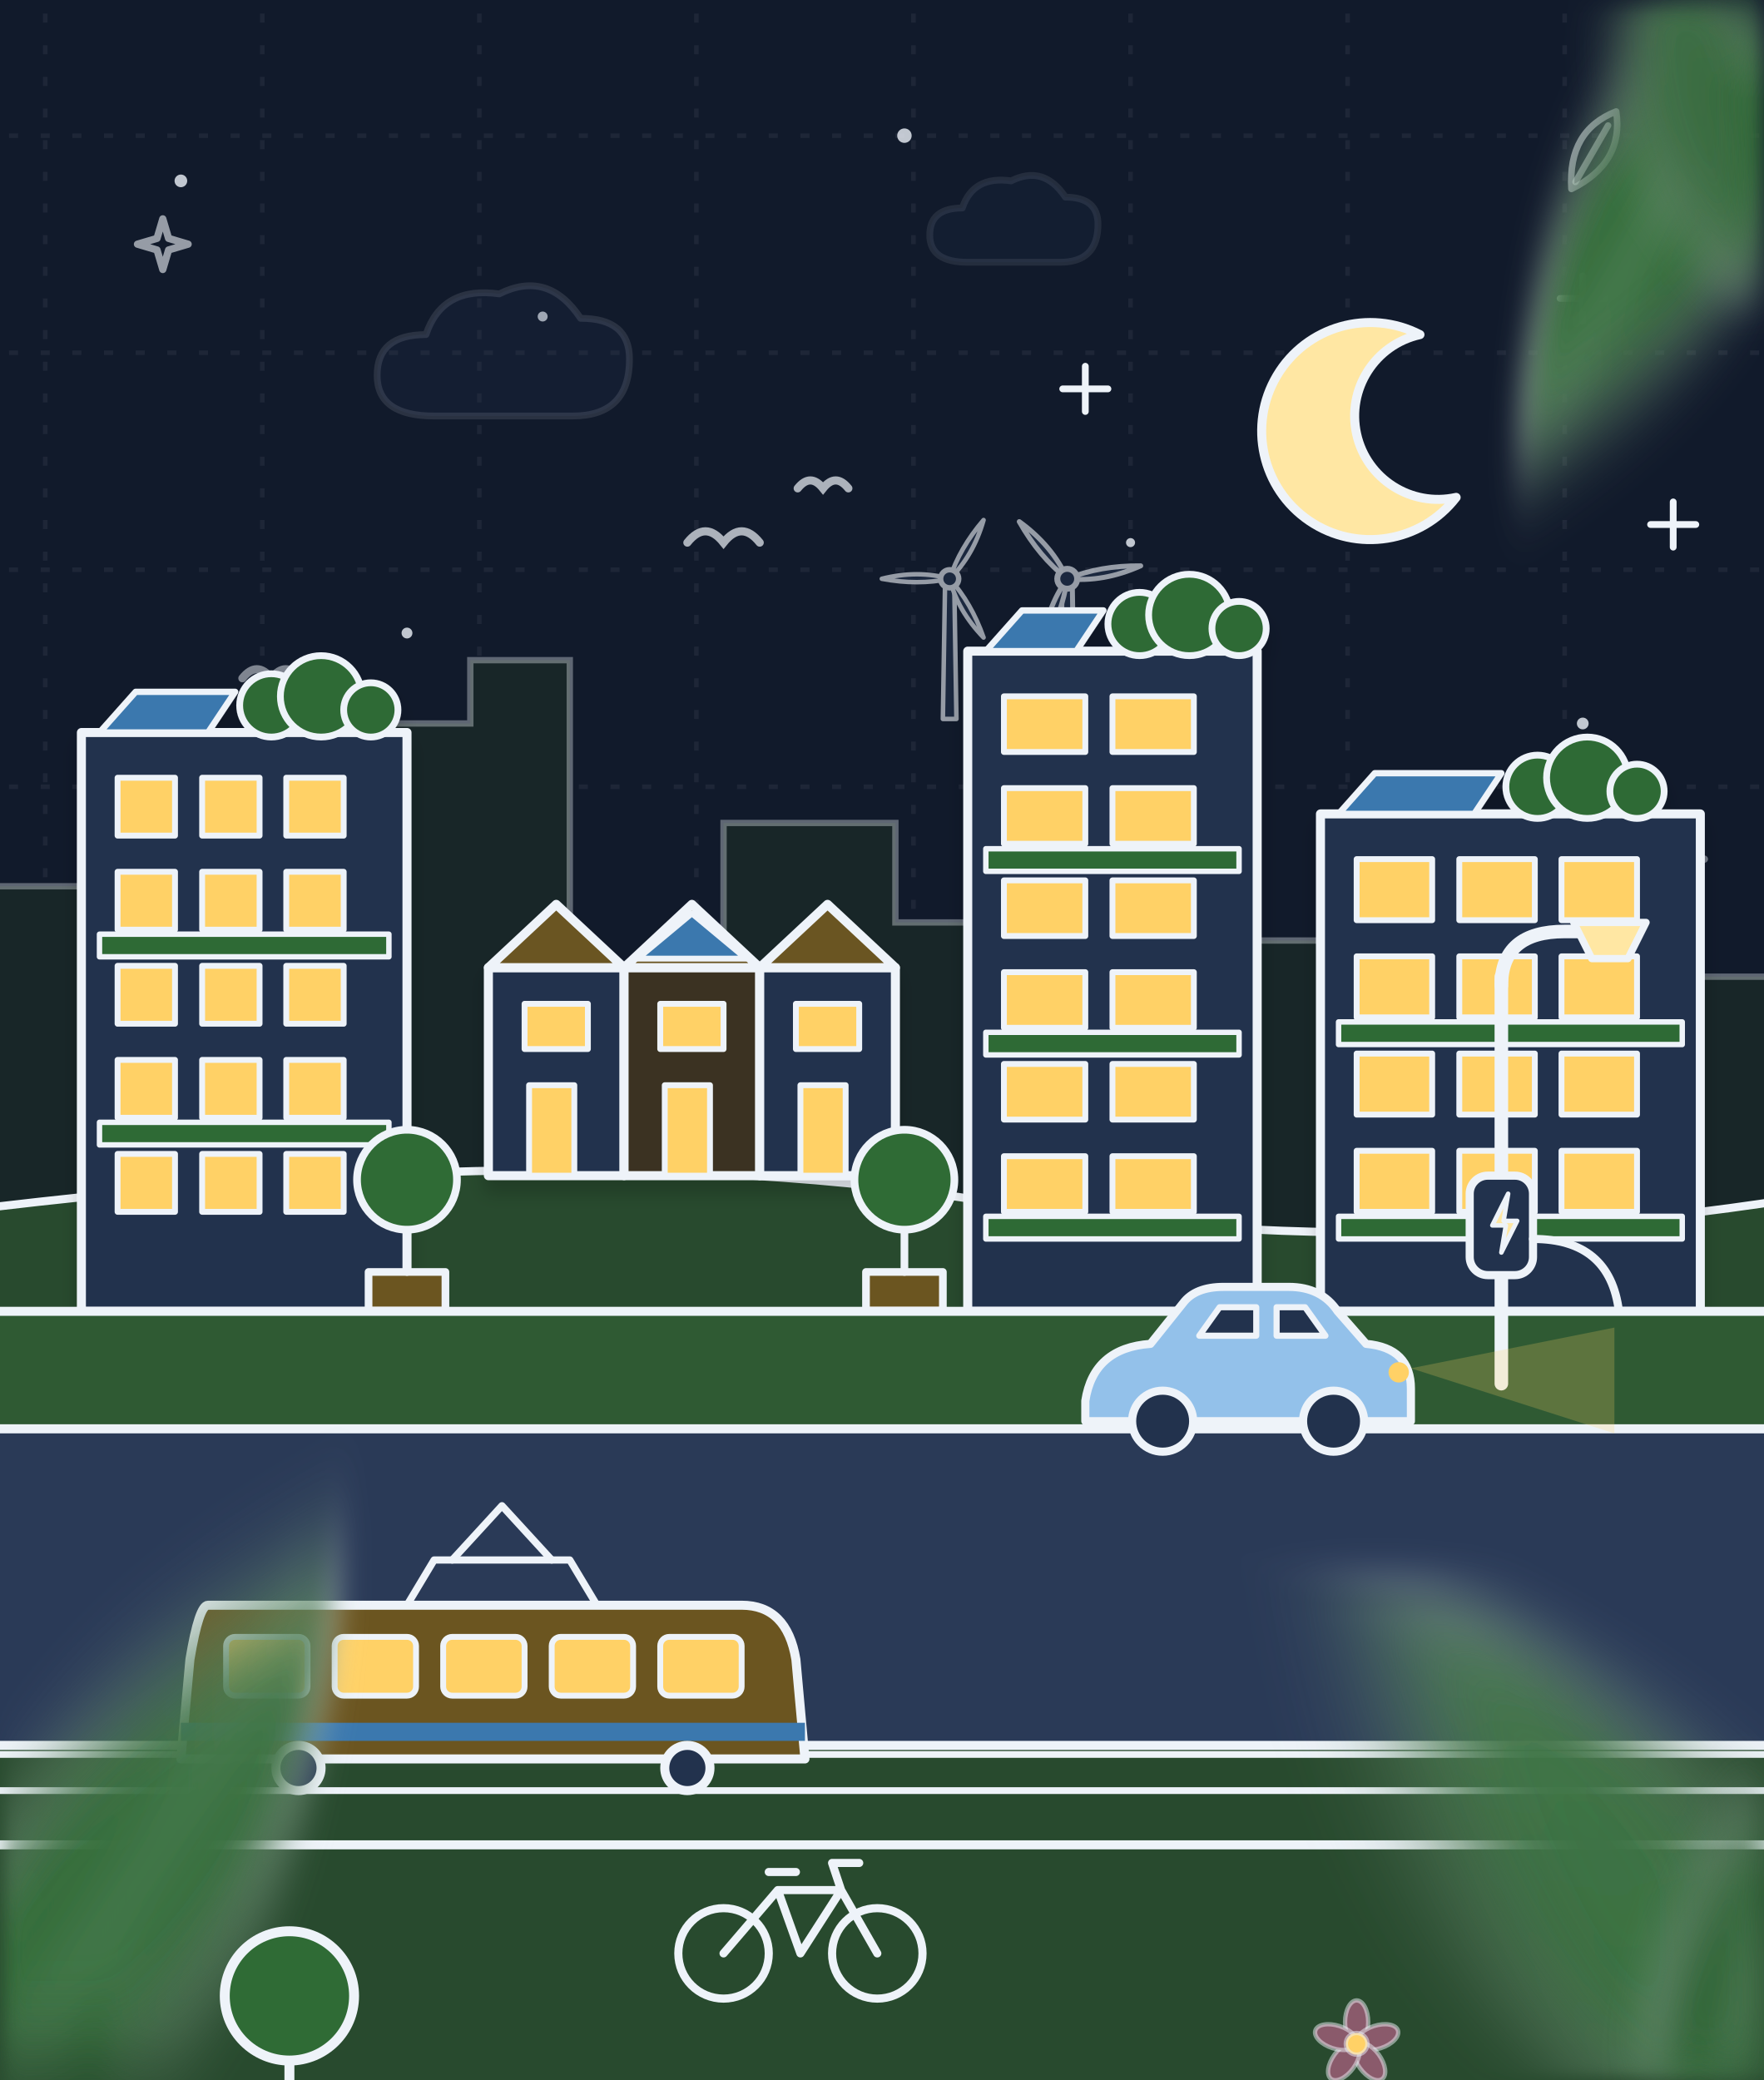
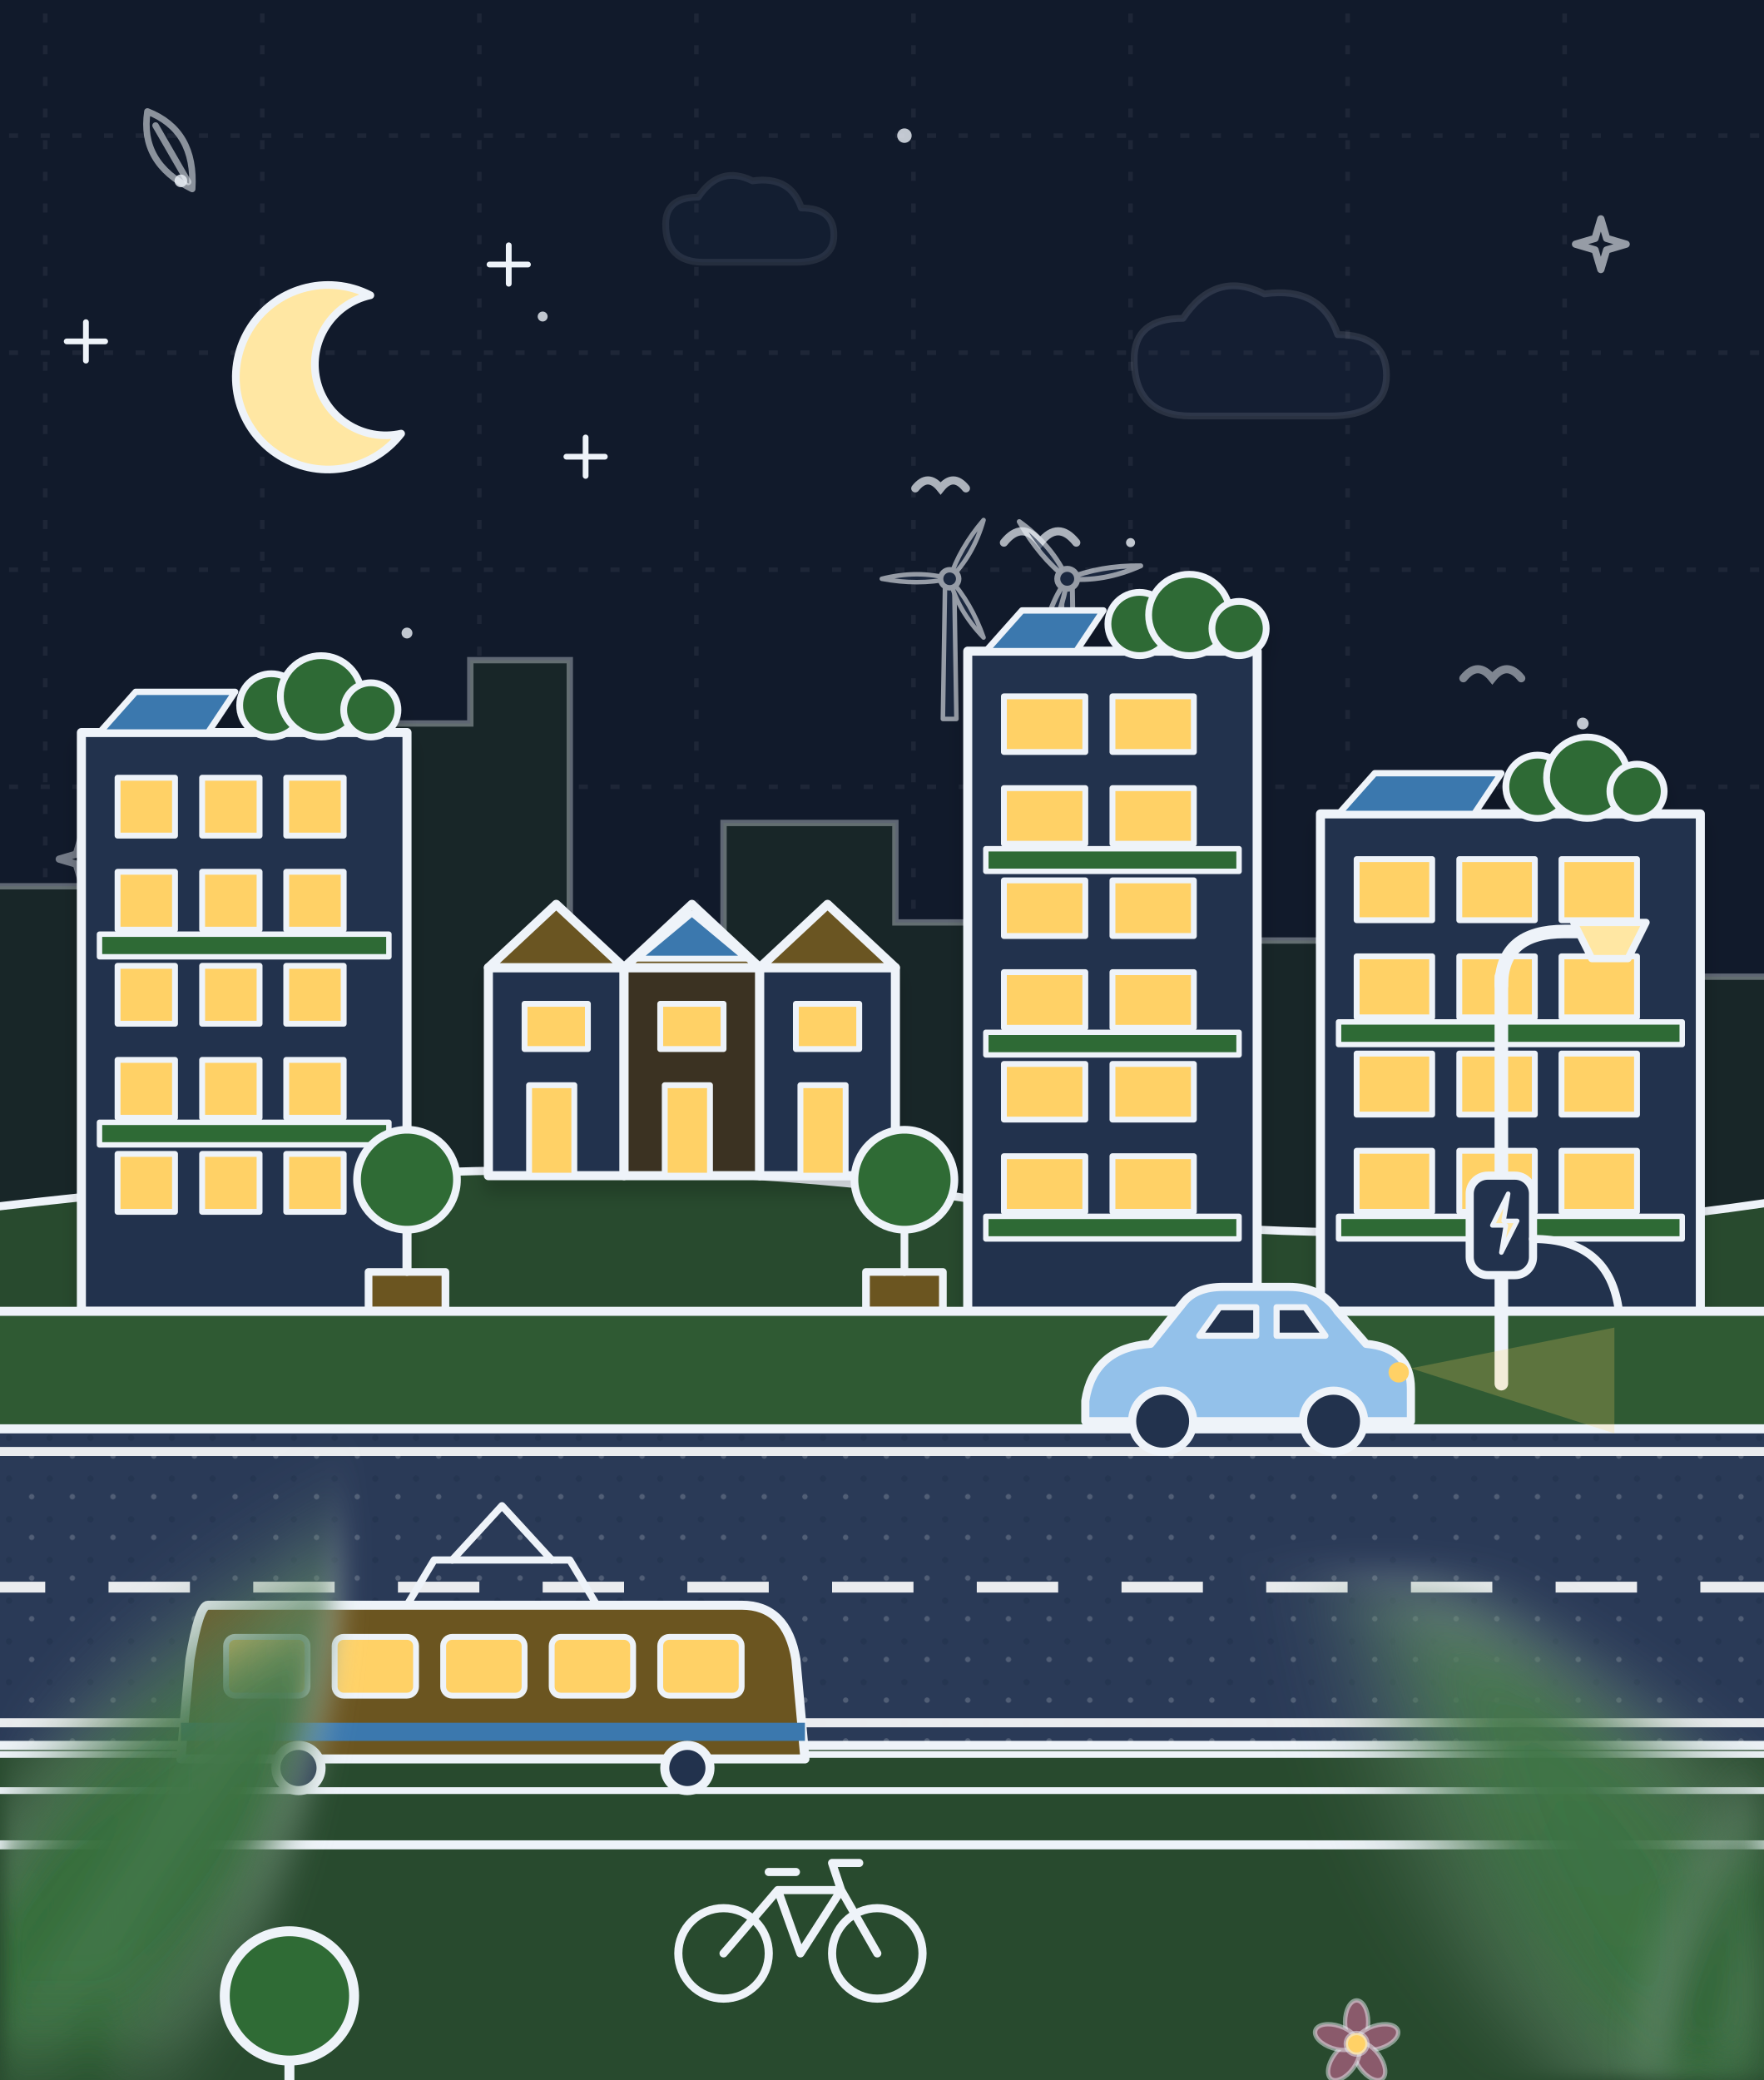
<svg xmlns="http://www.w3.org/2000/svg" role="img" aria-label="City scene" viewBox="0 0 390 460" width="390" height="460">
  <g>
    <defs>
      <filter id="shcitynight" x="-10%" y="-10%" width="120%" height="130%">
        <feDropShadow dx="0" dy="3" stdDeviation="2" flood-color="#000" flood-opacity=".18" />
      </filter>
      <filter id="blcitynight" x="-30%" y="-30%" width="160%" height="160%">
        <feGaussianBlur stdDeviation="4.5" />
      </filter>
      <filter id="bl2citynight" x="-30%" y="-30%" width="160%" height="160%">
        <feGaussianBlur stdDeviation="1.2" />
      </filter>
    </defs>
    <rect x="-40" y="-60" width="470" height="520" fill="#111A2B" />
    <circle cx="40" cy="40" r="1.4" fill="#EEF3F9" opacity=".8" />
    <circle cx="120" cy="70" r="1.1" fill="#EEF3F9" opacity=".8" />
    <circle cx="200" cy="30" r="1.6" fill="#EEF3F9" opacity=".8" />
    <circle cx="250" cy="120" r="1.0" fill="#EEF3F9" opacity=".8" />
    <circle cx="90" cy="140" r="1.2" fill="#EEF3F9" opacity=".8" />
    <circle cx="350" cy="160" r="1.3" fill="#EEF3F9" opacity=".8" />
    <circle cx="30" cy="190" r="1.0" fill="#EEF3F9" opacity=".8" />
    <path d="M-40 30 H430" stroke="#EEF3F9" stroke-opacity=".06" stroke-dasharray="2 5" />
    <path d="M-40 78 H430" stroke="#EEF3F9" stroke-opacity=".06" stroke-dasharray="2 5" />
    <path d="M-40 126 H430" stroke="#EEF3F9" stroke-opacity=".06" stroke-dasharray="2 5" />
    <path d="M-40 174 H430" stroke="#EEF3F9" stroke-opacity=".06" stroke-dasharray="2 5" />
    <path d="M-40 222 H430" stroke="#EEF3F9" stroke-opacity=".06" stroke-dasharray="2 5" />
    <path d="M10 -60 V250" stroke="#EEF3F9" stroke-opacity=".06" stroke-dasharray="2 5" />
    <path d="M58 -60 V250" stroke="#EEF3F9" stroke-opacity=".06" stroke-dasharray="2 5" />
    <path d="M106 -60 V250" stroke="#EEF3F9" stroke-opacity=".06" stroke-dasharray="2 5" />
    <path d="M154 -60 V250" stroke="#EEF3F9" stroke-opacity=".06" stroke-dasharray="2 5" />
    <path d="M202 -60 V250" stroke="#EEF3F9" stroke-opacity=".06" stroke-dasharray="2 5" />
    <path d="M250 -60 V250" stroke="#EEF3F9" stroke-opacity=".06" stroke-dasharray="2 5" />
    <path d="M298 -60 V250" stroke="#EEF3F9" stroke-opacity=".06" stroke-dasharray="2 5" />
    <path d="M346 -60 V250" stroke="#EEF3F9" stroke-opacity=".06" stroke-dasharray="2 5" />
    <path d="M394 -60 V250" stroke="#EEF3F9" stroke-opacity=".06" stroke-dasharray="2 5" />
-     <g transform="translate(300 96)">
+     <g transform="translate(70 84) scale(0.85)">
      <g stroke="#EEF3F9" stroke-width="2" stroke-linejoin="round" stroke-linecap="round">
        <path d="M14 -22 A24 24 0 1 0 22 14 A18 18 0 1 1 14 -22Z" fill="#FFE7A3" />
      </g>
      <path d="M-60 -10 l0 -5 M-60 -10 l0 5 M-60 -10 l-5 0 M-60 -10 l5 0" stroke="#EEF3F9" stroke-width="1.5" stroke-linecap="round" />
      <path d="M50 -30 l0 -5 M50 -30 l0 5 M50 -30 l-5 0 M50 -30 l5 0" stroke="#EEF3F9" stroke-width="1.5" stroke-linecap="round" />
      <path d="M70 20 l0 -5 M70 20 l0 5 M70 20 l-5 0 M70 20 l5 0" stroke="#EEF3F9" stroke-width="1.5" stroke-linecap="round" />
    </g>
  </g>
  <g>
-     <path d="M96 92 q-12.6 0 -12.6 -9.0 q0 -9.0 10.8 -9.0 q3.6 -10.8 16.2 -9.0 q10.8 -5.4 18.0 5.4 q10.8 0 10.8 9.0 q0 12.6 -12.6 12.6Z" fill="#22324D" fill-opacity="0.212" stroke="#EEF3F9" stroke-opacity="0.113" stroke-width="1.5" stroke-linejoin="round" />
-     <path d="M214 58 q-8.4 0 -8.4 -6.0 q0 -6.0 7.2 -6.0 q2.4 -7.2 10.8 -6.0 q7.2 -3.6 12.0 3.6 q7.2 0 7.2 6.0 q0 8.4 -8.4 8.4Z" fill="#22324D" fill-opacity="0.17" stroke="#EEF3F9" stroke-opacity="0.09" stroke-width="1.5" stroke-linejoin="round" />
-     <path d="M152 120 q4 -5 8 0 q4 -5 8 0" fill="none" stroke="#EEF3F9" stroke-opacity="0.7" stroke-width="1.8" stroke-linecap="round" />
-     <path d="M176.4 108 q2.8 -3.5 5.6 0 q2.8 -3.5 5.6 0" fill="none" stroke="#EEF3F9" stroke-opacity="0.7" stroke-width="1.8" stroke-linecap="round" />
-     <path d="M53.6 150 q3.2 -4.0 6.4 0 q3.2 -4.0 6.4 0" fill="none" stroke="#EEF3F9" stroke-opacity="0.5" stroke-width="1.8" stroke-linecap="round" />
-     <path d="M36 48.4 L37.28 52.72 L41.6 54 L37.28 55.28 L36 59.6 L34.72 55.28 L30.4 54 L34.72 52.72Z" fill="none" stroke="#EEF3F9" stroke-opacity="0.6" stroke-width="1.6" stroke-linejoin="round" />
-     <path d="M372 185.1 L373.12 188.88 L376.9 190 L373.12 191.12 L372 194.9 L370.88 191.12 L367.1 190 L370.88 188.88Z" fill="none" stroke="#EEF3F9" stroke-opacity="0.45" stroke-width="1.6" stroke-linejoin="round" />
-     <g transform="translate(352 34) rotate(30) scale(0.9)" fill="none" stroke="#EEF3F9" stroke-opacity="0.55" stroke-width="1.6" stroke-linecap="round" stroke-linejoin="round">
-       <path d="M0 10 Q-8 -2 0 -12 Q8 -2 0 10Z" />
-       <path d="M0 8 V-8" />
-     </g>
-     <g transform="translate(30 212) scale(0.9)" fill="none" stroke="#EEF3F9" stroke-opacity="0.4" stroke-width="1.6" stroke-linecap="round" stroke-linejoin="round">
-       <rect x="-6" y="-6" width="12" height="10" rx="3" />
-       <path d="M-3 -6 V-10 M3 -6 V-10 M0 4 Q0 12 8 12" />
+     <g transform="translate(390 0) scale(-1 1)">
+       <path d="M96 92 q-12.6 0 -12.6 -9.0 q0 -9.0 10.8 -9.0 q3.6 -10.8 16.2 -9.0 q10.8 -5.4 18.0 5.4 q10.8 0 10.8 9.0 q0 12.6 -12.6 12.6Z" fill="#22324D" fill-opacity="0.212" stroke="#EEF3F9" stroke-opacity="0.113" stroke-width="1.5" stroke-linejoin="round" />
+       <path d="M214 58 q-8.4 0 -8.4 -6.0 q0 -6.0 7.2 -6.0 q2.4 -7.2 10.8 -6.0 q7.2 -3.6 12.0 3.6 q7.2 0 7.2 6.0 q0 8.4 -8.4 8.4Z" fill="#22324D" fill-opacity="0.17" stroke="#EEF3F9" stroke-opacity="0.09" stroke-width="1.5" stroke-linejoin="round" />
+       <path d="M152 120 q4 -5 8 0 q4 -5 8 0" fill="none" stroke="#EEF3F9" stroke-opacity="0.7" stroke-width="1.8" stroke-linecap="round" />
+       <path d="M176.4 108 q2.8 -3.5 5.6 0 q2.8 -3.5 5.6 0" fill="none" stroke="#EEF3F9" stroke-opacity="0.7" stroke-width="1.8" stroke-linecap="round" />
+       <path d="M53.6 150 q3.2 -4.0 6.4 0 q3.2 -4.0 6.4 0" fill="none" stroke="#EEF3F9" stroke-opacity="0.5" stroke-width="1.8" stroke-linecap="round" />
+       <path d="M36 48.4 L37.28 52.72 L41.6 54 L37.28 55.28 L36 59.6 L34.72 55.28 L30.4 54 L34.72 52.72Z" fill="none" stroke="#EEF3F9" stroke-opacity="0.6" stroke-width="1.6" stroke-linejoin="round" />
+       <path d="M372 185.1 L373.12 188.88 L376.9 190 L373.12 191.12 L372 194.9 L370.88 191.12 L367.1 190 L370.88 188.88Z" fill="none" stroke="#EEF3F9" stroke-opacity="0.45" stroke-width="1.6" stroke-linejoin="round" />
+       <g transform="translate(352 34) rotate(30) scale(0.9)" fill="none" stroke="#EEF3F9" stroke-opacity="0.55" stroke-width="1.6" stroke-linecap="round" stroke-linejoin="round">
+         <path d="M0 10 Q-8 -2 0 -12 Q8 -2 0 10Z" />
+         <path d="M0 8 V-8" />
+       </g>
+       <g transform="translate(30 212) scale(0.9)" fill="none" stroke="#EEF3F9" stroke-opacity="0.4" stroke-width="1.6" stroke-linecap="round" stroke-linejoin="round">
+         <rect x="-6" y="-6" width="12" height="10" rx="3" />
+         <path d="M-3 -6 V-10 M3 -6 V-10 M0 4 Q0 12 8 12" />
+       </g>
    </g>
  </g>
  <g>
    <path d="M-40 250 V196 H20 V170 H48 V204 H82 V160 H104 V146 H126 V214 H160 V182 H198 V204 H236 V172 H270 V208 H306 V186 H344 V216 H430 V560 H-40Z" fill="#182628" stroke="#EEF3F9" stroke-opacity=".35" stroke-width="1.4" />
    <g transform="translate(210 128) scale(0.5)" opacity=".6">
      <g stroke="#EEF3F9" stroke-width="2.4" stroke-linejoin="round" stroke-linecap="round">
        <path d="M-2 0 L-3 62 H3 L2 0Z" fill="#22324D" stroke-width="2" />
        <path d="M0 0 Q4 -14 0 -30 Q-3 -14 0 0Z" transform="rotate(30)" fill="#22324D" stroke-width="2" />
        <path d="M0 0 Q4 -14 0 -30 Q-3 -14 0 0Z" transform="rotate(150)" fill="#22324D" stroke-width="2" />
        <path d="M0 0 Q4 -14 0 -30 Q-3 -14 0 0Z" transform="rotate(270)" fill="#22324D" stroke-width="2" />
        <circle r="4" fill="#22324D" />
      </g>
    </g>
    <g transform="translate(236 128) scale(0.55)" opacity=".6">
      <g stroke="#EEF3F9" stroke-width="2.4" stroke-linejoin="round" stroke-linecap="round">
        <path d="M-2 0 L-3 62 H3 L2 0Z" fill="#22324D" stroke-width="2" />
        <path d="M0 0 Q4 -14 0 -30 Q-3 -14 0 0Z" transform="rotate(80)" fill="#22324D" stroke-width="2" />
        <path d="M0 0 Q4 -14 0 -30 Q-3 -14 0 0Z" transform="rotate(200)" fill="#22324D" stroke-width="2" />
        <path d="M0 0 Q4 -14 0 -30 Q-3 -14 0 0Z" transform="rotate(320)" fill="#22324D" stroke-width="2" />
        <circle r="4" fill="#22324D" />
      </g>
    </g>
  </g>
  <g>
    <path d="M-40 272 Q 120 249 220 266 Q 320 282 430 259 V560 H-40Z" fill="#284A2E" stroke="#EEF3F9" stroke-width="1.8" stroke-linejoin="round" stroke-linecap="round" />
    <g transform="translate(18 162)" filter="url(#shcitynight)">
      <g stroke="#EEF3F9" stroke-width="2" stroke-linejoin="round" stroke-linecap="round">
        <rect x="0" y="0" width="72" height="128" fill="#22324D" />
        <rect x="8.0" y="10.0" width="12.7" height="12.8" fill="#FFD166" stroke-width="1.3" />
        <rect x="26.7" y="10.0" width="12.7" height="12.8" fill="#FFD166" stroke-width="1.3" />
        <rect x="45.3" y="10.0" width="12.7" height="12.8" fill="#FFD166" stroke-width="1.3" />
        <rect x="8.0" y="30.8" width="12.7" height="12.8" fill="#FFD166" stroke-width="1.3" />
        <rect x="26.7" y="30.8" width="12.7" height="12.8" fill="#FFD166" stroke-width="1.3" />
        <rect x="45.3" y="30.8" width="12.7" height="12.8" fill="#FFD166" stroke-width="1.3" />
        <rect x="4" y="44.6" width="64" height="5" fill="#2F6B35" stroke-width="1.2" />
        <rect x="8.0" y="51.6" width="12.7" height="12.8" fill="#FFD166" stroke-width="1.3" />
        <rect x="26.7" y="51.6" width="12.7" height="12.8" fill="#FFD166" stroke-width="1.3" />
        <rect x="45.3" y="51.6" width="12.7" height="12.8" fill="#FFD166" stroke-width="1.3" />
        <rect x="8.0" y="72.4" width="12.7" height="12.8" fill="#FFD166" stroke-width="1.3" />
        <rect x="26.7" y="72.4" width="12.7" height="12.8" fill="#FFD166" stroke-width="1.3" />
        <rect x="45.3" y="72.4" width="12.7" height="12.8" fill="#FFD166" stroke-width="1.3" />
        <rect x="4" y="86.2" width="64" height="5" fill="#2F6B35" stroke-width="1.2" />
        <rect x="8.0" y="93.2" width="12.7" height="12.8" fill="#FFD166" stroke-width="1.3" />
        <rect x="26.7" y="93.2" width="12.7" height="12.8" fill="#FFD166" stroke-width="1.3" />
        <rect x="45.3" y="93.2" width="12.7" height="12.8" fill="#FFD166" stroke-width="1.3" />
        <path d="M4 0 L12 -9 H34.0 L28.0 0Z" fill="#3B78AE" stroke-width="1.4" />
        <circle cx="42.0" cy="-6" r="7" fill="#2F6B35" stroke-width="1.5" />
        <circle cx="53.0" cy="-8" r="9" fill="#2F6B35" stroke-width="1.5" />
        <circle cx="64.0" cy="-5" r="6" fill="#2F6B35" stroke-width="1.5" />
      </g>
    </g>
    <g transform="translate(214 144)" filter="url(#shcitynight)">
      <g stroke="#EEF3F9" stroke-width="2" stroke-linejoin="round" stroke-linecap="round">
        <rect x="0" y="0" width="64" height="146" fill="#22324D" />
        <rect x="8.0" y="10.0" width="18.0" height="12.3" fill="#FFD166" stroke-width="1.3" />
        <rect x="32.0" y="10.0" width="18.0" height="12.3" fill="#FFD166" stroke-width="1.3" />
        <rect x="8.0" y="30.3" width="18.0" height="12.3" fill="#FFD166" stroke-width="1.3" />
        <rect x="32.0" y="30.3" width="18.0" height="12.3" fill="#FFD166" stroke-width="1.3" />
        <rect x="4" y="43.7" width="56" height="5" fill="#2F6B35" stroke-width="1.2" />
        <rect x="8.0" y="50.7" width="18.0" height="12.3" fill="#FFD166" stroke-width="1.3" />
        <rect x="32.0" y="50.7" width="18.0" height="12.3" fill="#FFD166" stroke-width="1.3" />
        <rect x="8.0" y="71.0" width="18.0" height="12.3" fill="#FFD166" stroke-width="1.3" />
        <rect x="32.0" y="71.0" width="18.0" height="12.3" fill="#FFD166" stroke-width="1.3" />
        <rect x="4" y="84.3" width="56" height="5" fill="#2F6B35" stroke-width="1.2" />
        <rect x="8.0" y="91.3" width="18.0" height="12.3" fill="#FFD166" stroke-width="1.3" />
        <rect x="32.0" y="91.3" width="18.0" height="12.3" fill="#FFD166" stroke-width="1.3" />
        <rect x="8.0" y="111.7" width="18.0" height="12.3" fill="#FFD166" stroke-width="1.3" />
        <rect x="32.0" y="111.7" width="18.0" height="12.3" fill="#FFD166" stroke-width="1.3" />
        <rect x="4" y="125.0" width="56" height="5" fill="#2F6B35" stroke-width="1.2" />
        <path d="M4 0 L12 -9 H30.0 L24.0 0Z" fill="#3B78AE" stroke-width="1.4" />
        <circle cx="38.0" cy="-6" r="7" fill="#2F6B35" stroke-width="1.5" />
        <circle cx="49.0" cy="-8" r="9" fill="#2F6B35" stroke-width="1.5" />
        <circle cx="60.0" cy="-5" r="6" fill="#2F6B35" stroke-width="1.5" />
      </g>
    </g>
    <g transform="translate(292 180)" filter="url(#shcitynight)">
      <g stroke="#EEF3F9" stroke-width="2" stroke-linejoin="round" stroke-linecap="round">
        <rect x="0" y="0" width="84" height="110" fill="#22324D" />
        <rect x="8.0" y="10.0" width="16.7" height="13.5" fill="#FFD166" stroke-width="1.3" />
        <rect x="30.7" y="10.0" width="16.7" height="13.5" fill="#FFD166" stroke-width="1.3" />
        <rect x="53.3" y="10.0" width="16.7" height="13.5" fill="#FFD166" stroke-width="1.3" />
        <rect x="8.0" y="31.5" width="16.7" height="13.5" fill="#FFD166" stroke-width="1.3" />
        <rect x="30.7" y="31.5" width="16.7" height="13.5" fill="#FFD166" stroke-width="1.3" />
        <rect x="53.3" y="31.5" width="16.7" height="13.5" fill="#FFD166" stroke-width="1.3" />
        <rect x="4" y="46.0" width="76" height="5" fill="#2F6B35" stroke-width="1.2" />
        <rect x="8.0" y="53.0" width="16.7" height="13.5" fill="#FFD166" stroke-width="1.3" />
        <rect x="30.7" y="53.0" width="16.7" height="13.5" fill="#FFD166" stroke-width="1.3" />
        <rect x="53.3" y="53.0" width="16.7" height="13.5" fill="#FFD166" stroke-width="1.3" />
        <rect x="8.0" y="74.5" width="16.7" height="13.5" fill="#FFD166" stroke-width="1.3" />
        <rect x="30.7" y="74.5" width="16.7" height="13.5" fill="#FFD166" stroke-width="1.3" />
        <rect x="53.3" y="74.5" width="16.7" height="13.5" fill="#FFD166" stroke-width="1.3" />
        <rect x="4" y="89.0" width="76" height="5" fill="#2F6B35" stroke-width="1.2" />
        <path d="M4 0 L12 -9 H40.0 L34.0 0Z" fill="#3B78AE" stroke-width="1.4" />
        <circle cx="48.0" cy="-6" r="7" fill="#2F6B35" stroke-width="1.5" />
        <circle cx="59.0" cy="-8" r="9" fill="#2F6B35" stroke-width="1.5" />
        <circle cx="70.0" cy="-5" r="6" fill="#2F6B35" stroke-width="1.5" />
      </g>
    </g>
    <g transform="translate(108 200)" filter="url(#shcitynight)">
      <g stroke="#EEF3F9" stroke-width="2" stroke-linejoin="round" stroke-linecap="round">
        <rect x="0" y="14" width="30" height="46" fill="#22324D" />
        <path d="M0 14 L15 0 L30 14Z" fill="#6B5520" />
        <rect x="9" y="40" width="10" height="20" fill="#FFD166" stroke-width="1.3" />
        <rect x="8" y="22" width="14" height="10" fill="#FFD166" stroke-width="1.3" />
        <rect x="30" y="14" width="30" height="46" fill="#3A3320" />
        <path d="M30 14 L45 0 L60 14Z" fill="#6B5520" />
        <rect x="39" y="40" width="10" height="20" fill="#FFD166" stroke-width="1.3" />
        <rect x="38" y="22" width="14" height="10" fill="#FFD166" stroke-width="1.3" />
        <rect x="60" y="14" width="30" height="46" fill="#22324D" />
        <path d="M60 14 L75 0 L90 14Z" fill="#6B5520" />
        <rect x="69" y="40" width="10" height="20" fill="#FFD166" stroke-width="1.3" />
        <rect x="68" y="22" width="14" height="10" fill="#FFD166" stroke-width="1.3" />
        <path d="M33 12 L45 2 L57 12Z" fill="#3B78AE" stroke-width="1.3" />
      </g>
    </g>
  </g>
  <g>
    <rect x="-40" y="290" width="470" height="26" fill="#2F5A33" stroke="#EEF3F9" stroke-width="2" stroke-linejoin="round" stroke-linecap="round" />
-     <rect x="-40" y="316" width="470" height="70" fill="#2A3A57" stroke="#EEF3F9" stroke-width="2" stroke-linejoin="round" stroke-linecap="round" />
+     <defs>
+       <pattern id="aspcitynight" width="9" height="9" patternUnits="userSpaceOnUse">
+         <circle cx="2" cy="3" r=".7" fill="#16233A" fill-opacity=".18" />
+         <circle cx="7" cy="7" r=".6" fill="#FFFFFF" fill-opacity=".18" />
+       </pattern>
+     </defs>
+     <rect x="-40" y="316" width="470" height="70" fill="#2A3A57" stroke="#EEF3F9" stroke-width="2" />
+     <rect x="-40" y="316" width="470" height="70" fill="url(#aspcitynight)" />
+     <path d="M-40 321 H430 M-40 381 H430" stroke="#FFFFFF" stroke-opacity=".9" stroke-width="2" />
+     <path d="M-40 351.0 H430" stroke="#FFFFFF" stroke-opacity=".9" stroke-width="2.4" stroke-dasharray="18 14" />
    <path d="M-40 388 H430 M-40 396 H430" stroke="#EEF3F9" stroke-width="1.5" />
    <g transform="translate(40 355)">
      <g stroke="#EEF3F9" stroke-width="2" stroke-linejoin="round" stroke-linecap="round">
        <path d="M6 0 H124 Q134 0 136 12 L138 34 H0 L2 12 Q4 0 6 0Z" fill="#6B5520" />
        <path d="M50 0 L56 -10 H86 L92 0" fill="none" stroke-width="1.6" />
        <path d="M60 -10 L71 -22 M71 -22 L82 -10" fill="none" stroke-width="1.6" />
        <rect x="10" y="7" width="18" height="13" rx="2" fill="#FFD166" stroke-width="1.3" />
        <rect x="34" y="7" width="18" height="13" rx="2" fill="#FFD166" stroke-width="1.3" />
        <rect x="58" y="7" width="18" height="13" rx="2" fill="#FFD166" stroke-width="1.3" />
        <rect x="82" y="7" width="18" height="13" rx="2" fill="#FFD166" stroke-width="1.3" />
        <rect x="106" y="7" width="18" height="13" rx="2" fill="#FFD166" stroke-width="1.3" />
        <rect x="0" y="26" width="138" height="4" fill="#3B78AE" stroke="none" />
        <circle cx="26" cy="36" r="5" fill="#22324D" />
        <circle cx="112" cy="36" r="5" fill="#22324D" />
      </g>
    </g>
    <rect x="-40" y="408" width="470" height="160" fill="#284A2E" stroke="#EEF3F9" stroke-width="2" stroke-linejoin="round" stroke-linecap="round" />
    <g transform="translate(332 216)">
      <g stroke="#EEF3F9" stroke-width="2" stroke-linejoin="round" stroke-linecap="round">
        <path d="M0 0 V90" stroke-width="3" />
        <path d="M0 2 Q0 -10 14 -10 H22" fill="none" stroke-width="3" />
        <path d="M16 -12 H32 L28 -4 H20Z" fill="#FFE7A3" stroke-width="1.6" />
        <rect x="-7" y="44" width="14" height="22" rx="4" fill="#22324D" stroke-width="1.8" />
        <path d="M1.5 48 L-2 55 H1 L0 61 L3.5 54 H0.5Z" fill="#FFE7A3" stroke-width="1" />
        <path d="M7 58 Q24 58 26 74" fill="none" stroke-width="1.8" />
      </g>
    </g>
    <g transform="translate(240 290) scale(.9)">
      <g stroke="#EEF3F9" stroke-width="2" stroke-linejoin="round" stroke-linecap="round">
        <path d="M0 22 Q2 9 16 8 L24 -2 Q27 -6 34 -6 H50 Q58 -6 62 0 L69 8 Q80 9 80 19 V27 H0Z" fill="#93C1EA" />
        <path d="M28 6 L33 -1 H42 V6Z M47 6 V-1 H54 L59 6Z" fill="#22324D" stroke-width="1.5" />
        <circle cx="19" cy="27" r="7.5" fill="#22324D" />
        <circle cx="61" cy="27" r="7.5" fill="#22324D" />
        <path d="M80 14 L130 4 L130 30 Z" fill="#FFD166" opacity=".22" stroke="none" />
        <circle cx="77" cy="15" r="2.5" fill="#FFD166" stroke="none" />
      </g>
    </g>
    <g transform="translate(90 266) scale(.85)">
      <g stroke="#EEF3F9" stroke-width="2" stroke-linejoin="round" stroke-linecap="round">
        <rect x="-10" y="18" width="20" height="10" fill="#6B5520" />
        <line x1="0" y1="0" x2="0" y2="18" />
        <circle cy="-6" r="13" fill="#2F6B35" />
      </g>
    </g>
    <g transform="translate(200 266) scale(.85)">
      <g stroke="#EEF3F9" stroke-width="2" stroke-linejoin="round" stroke-linecap="round">
        <rect x="-10" y="18" width="20" height="10" fill="#6B5520" />
        <line x1="0" y1="0" x2="0" y2="18" />
        <circle cy="-6" r="13" fill="#2F6B35" />
      </g>
    </g>
    <g transform="translate(160 420)">
      <g stroke="#EEF3F9" stroke-width="1.8" stroke-linejoin="round" stroke-linecap="round" fill="none">
        <circle cx="0" cy="12" r="10" />
        <circle cx="34" cy="12" r="10" />
        <path d="M0 12 L12 -2 H26 L34 12 M12 -2 L17 12 L26 -2 M10 -6 H16 M26 -2 L24 -8 H30" />
      </g>
    </g>
  </g>
  <g>
    <g transform="translate(-14 478) rotate(34) scale(2.0)" filter="url(#blcitynight)">
      <path d="M0 0 Q26 -30 0 -80 Q-26 -30 0 0Z" fill="#2F6B35" stroke="#EEF3F9" stroke-opacity=".35" stroke-width="2" />
      <path d="M0 -4 Q2 -40 0 -74" fill="none" stroke="#EEF3F9" stroke-opacity=".3" stroke-width="2" />
    </g>
    <g transform="translate(404 482) rotate(-36) scale(2.1)" filter="url(#blcitynight)">
      <path d="M0 0 Q26 -30 0 -80 Q-26 -30 0 0Z" fill="#2F6B35" stroke="#EEF3F9" stroke-opacity=".35" stroke-width="2" />
      <path d="M0 -4 Q2 -40 0 -74" fill="none" stroke="#EEF3F9" stroke-opacity=".3" stroke-width="2" />
    </g>
    <g transform="translate(374 490) rotate(12) scale(1.3)" filter="url(#blcitynight)">
      <path d="M0 0 Q26 -30 0 -80 Q-26 -30 0 0Z" fill="#2d6534" stroke="#EEF3F9" stroke-opacity=".35" stroke-width="2" />
      <path d="M0 -4 Q2 -40 0 -74" fill="none" stroke="#EEF3F9" stroke-opacity=".3" stroke-width="2" />
    </g>
-     <g transform="translate(400 -8) rotate(-150) scale(1.6)" filter="url(#blcitynight)">
-       <path d="M0 0 Q26 -30 0 -80 Q-26 -30 0 0Z" fill="#2F6B35" stroke="#EEF3F9" stroke-opacity=".35" stroke-width="2" />
-       <path d="M0 -4 Q2 -40 0 -74" fill="none" stroke="#EEF3F9" stroke-opacity=".3" stroke-width="2" />
-     </g>
-     <g transform="translate(366 -14) rotate(-196) scale(1.1)" filter="url(#blcitynight)">
-       <path d="M0 0 Q26 -30 0 -80 Q-26 -30 0 0Z" fill="#2d6534" stroke="#EEF3F9" stroke-opacity=".35" stroke-width="2" />
-       <path d="M0 -4 Q2 -40 0 -74" fill="none" stroke="#EEF3F9" stroke-opacity=".3" stroke-width="2" />
-     </g>
    <g transform="translate(64 448) scale(1.1)">
      <g stroke="#EEF3F9" stroke-width="2" stroke-linejoin="round" stroke-linecap="round">
        <rect x="-10" y="18" width="20" height="10" fill="#6B5520" />
        <line x1="0" y1="0" x2="0" y2="18" />
        <circle cy="-6" r="13" fill="#2F6B35" />
      </g>
    </g>
    <g transform="translate(300 452) scale(0.8)">
      <ellipse cx="0" cy="-6" rx="3.2" ry="6" transform="rotate(0)" fill="#8a5a6b" stroke="#EEF3F9" stroke-opacity=".5" stroke-width="1.2" />
      <ellipse cx="0" cy="-6" rx="3.2" ry="6" transform="rotate(72)" fill="#8a5a6b" stroke="#EEF3F9" stroke-opacity=".5" stroke-width="1.2" />
      <ellipse cx="0" cy="-6" rx="3.2" ry="6" transform="rotate(144)" fill="#8a5a6b" stroke="#EEF3F9" stroke-opacity=".5" stroke-width="1.2" />
      <ellipse cx="0" cy="-6" rx="3.2" ry="6" transform="rotate(216)" fill="#8a5a6b" stroke="#EEF3F9" stroke-opacity=".5" stroke-width="1.2" />
      <ellipse cx="0" cy="-6" rx="3.2" ry="6" transform="rotate(288)" fill="#8a5a6b" stroke="#EEF3F9" stroke-opacity=".5" stroke-width="1.2" />
      <circle r="3" fill="#FFD166" stroke="#EEF3F9" stroke-opacity=".5" stroke-width="1.2" />
    </g>
  </g>
</svg>
